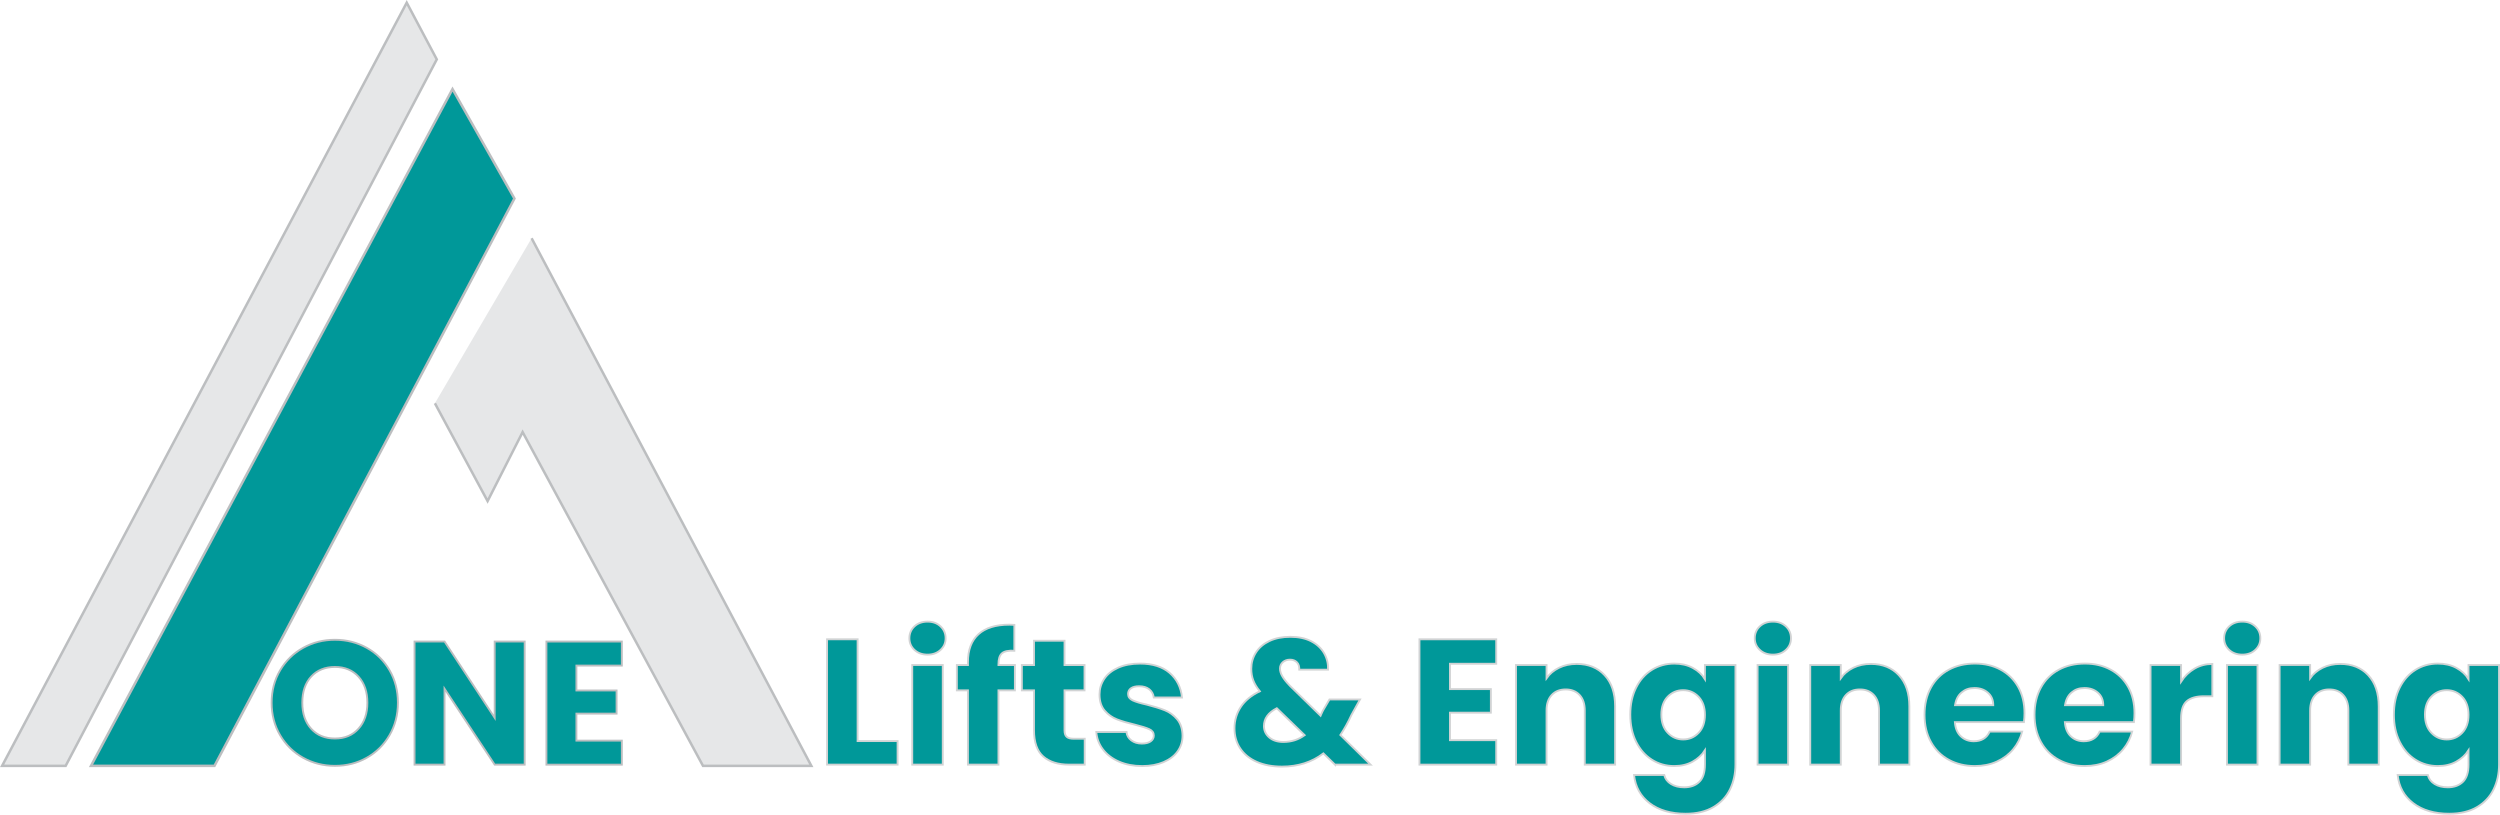
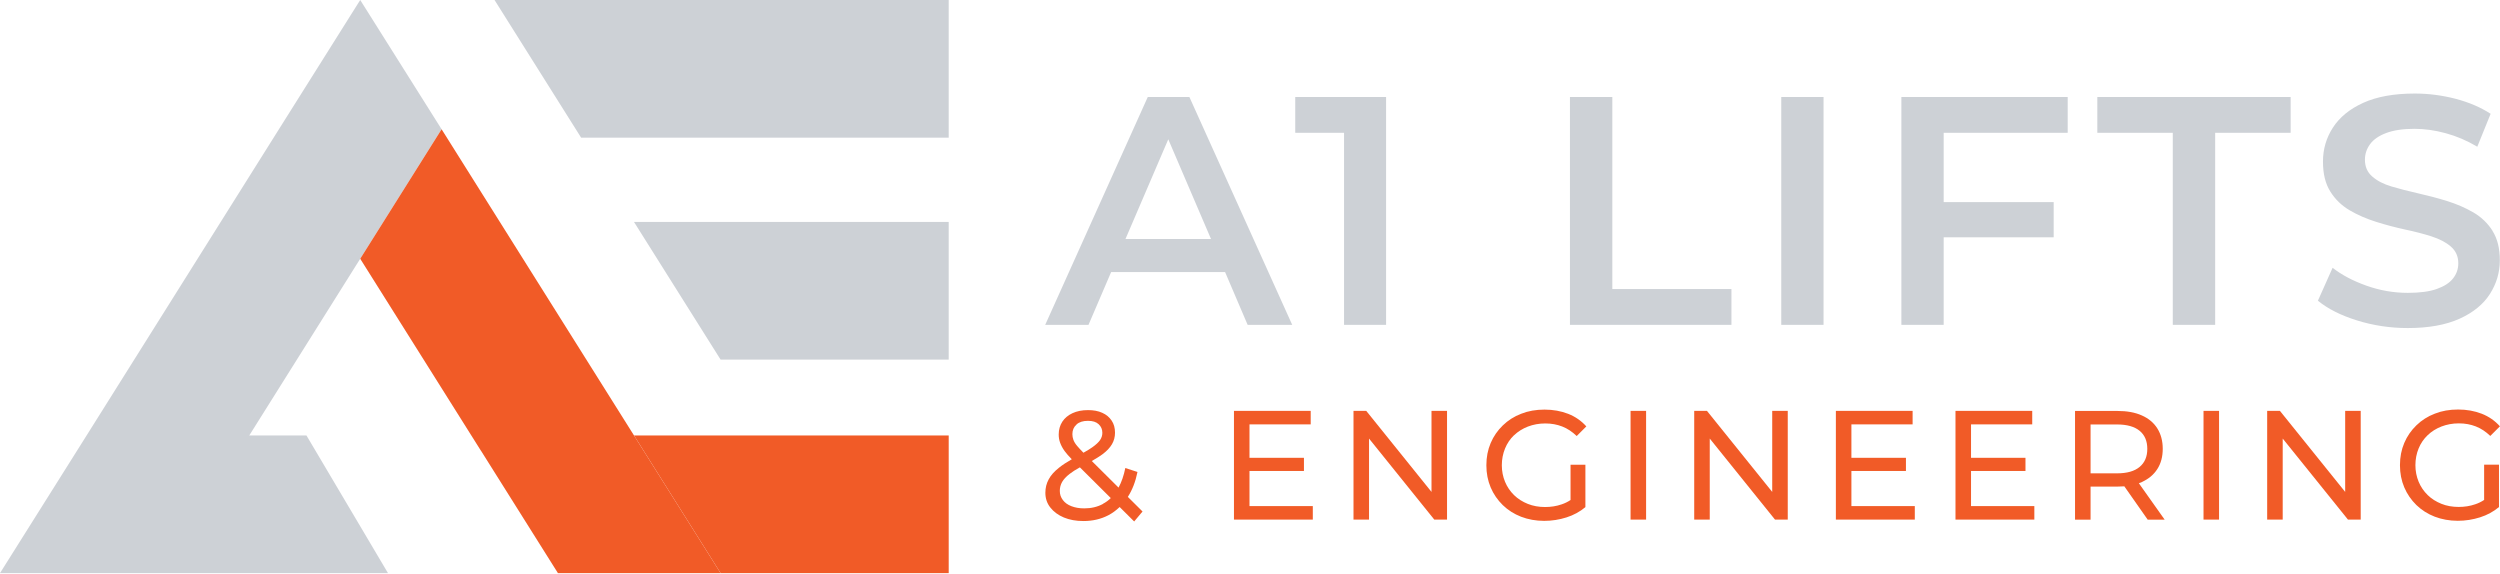
- <svg xmlns="http://www.w3.org/2000/svg" id="Layer_1" data-name="Layer 1" viewBox="0 0 1977.48 644.4">
+ <svg xmlns="http://www.w3.org/2000/svg" id="Layer_1" data-name="Layer 1" viewBox="0 0 296.14 67.89">
  <defs>
    <style>
      .cls-1 {
-         fill: #e6e7e8;
+         fill: #cdd1d6;
      }

-       .cls-1, .cls-2, .cls-3, .cls-4 {
-         stroke-miterlimit: 10;
+       .cls-1, .cls-2, .cls-3 {
+         stroke-width: 0px;
      }

-       .cls-1, .cls-2, .cls-4 {
-         stroke: #bcbec0;
-       }
- 
-       .cls-1, .cls-4 {
-         stroke-width: 2px;
-       }
- 
-       .cls-2, .cls-3 {
-         stroke-width: 1.5px;
-       }
- 
-       .cls-2, .cls-3, .cls-4 {
-         fill: #009899;
+       .cls-2 {
+         fill: none;
      }

      .cls-3 {
-         stroke: #d1d3d4;
+         fill: #f15b27;
      }
    </style>
  </defs>
-   <polygon class="cls-1" points="345.48 46.97 321.71 2.13 1.66 605.79 51.92 605.79 345.48 46.97" />
-   <polygon class="cls-4" points="406.91 157.04 357.94 70.46 71.98 605.79 169.65 605.79 406.91 157.04" />
-   <polyline class="cls-1" points="420.49 188.44 641.76 605.79 556.07 605.79 413.39 341.78 385.68 396.35 344 318.99" />
  <g>
-     <path class="cls-2" d="M239.76,599.4c-7.63-4.25-13.69-10.2-18.17-17.82-4.49-7.63-6.73-16.21-6.73-25.73s2.24-18.08,6.73-25.66c4.48-7.58,10.54-13.5,18.17-17.75s16.02-6.38,25.18-6.38,17.54,2.13,25.18,6.38c7.63,4.25,13.64,10.17,18.03,17.75,4.4,7.59,6.59,16.14,6.59,25.66s-2.22,18.1-6.66,25.73c-4.44,7.62-10.45,13.57-18.03,17.82-7.58,4.26-15.95,6.38-25.1,6.38-9.17.01-17.56-2.12-25.19-6.38ZM283.59,576.38c4.67-5.18,7.01-12.02,7.01-20.53s-2.34-15.47-7.01-20.6c-4.67-5.14-10.89-7.7-18.65-7.7s-14.13,2.54-18.8,7.63c-4.67,5.08-7.01,11.97-7.01,20.67s2.34,15.46,7.01,20.6,10.94,7.7,18.8,7.7,13.98-2.59,18.65-7.77Z" />
-     <path class="cls-2" d="M415.01,604.83h-23.72l-39.67-60.06v60.06h-23.72v-97.38h23.72l39.67,60.34v-60.34h23.72v97.38h0Z" />
-     <path class="cls-2" d="M455.94,526.46v19.7h31.76v18.31h-31.76v21.36h35.93v19.01h-59.65v-97.38h59.65v19.01h-35.93Z" />
+     <path class="cls-1" d="M135.96,11.49l-12.15,26.99h5.13l2.68-6.25h13.5l2.67,6.25h5.28l-12.18-26.99h-4.93ZM133.32,28.31l5.07-11.81,5.06,11.81h-10.13Z" />
+     <polygon class="cls-1" points="153.43 15.73 159.21 15.73 159.21 38.48 164.19 38.48 164.19 11.49 153.43 11.49 153.43 15.73" />
+     <polygon class="cls-1" points="190.99 11.49 185.97 11.49 185.97 38.48 205.1 38.48 205.1 34.24 190.99 34.24 190.99 11.49" />
+     <rect class="cls-1" x="211" y="11.49" width="5.01" height="26.99" />
+     <polygon class="cls-1" points="225.23 38.48 230.24 38.48 230.24 28.11 243.27 28.11 243.27 23.94 230.24 23.94 230.24 15.73 244.93 15.73 244.93 11.49 225.23 11.49 225.23 38.48" />
+     <polygon class="cls-1" points="248.44 15.73 257.38 15.73 257.38 38.48 262.4 38.48 262.4 15.73 271.34 15.73 271.34 11.49 248.44 11.49 248.44 15.73" />
+     <path class="cls-1" d="M295.27,27.36c-.58-.91-1.34-1.65-2.29-2.2-.95-.55-1.99-1-3.12-1.35-1.13-.35-2.28-.65-3.43-.91-1.16-.26-2.2-.53-3.14-.81-.94-.28-1.7-.67-2.28-1.18-.58-.5-.87-1.16-.87-1.99,0-.67.2-1.28.6-1.83.4-.55,1.03-1,1.91-1.33.87-.33,1.99-.5,3.36-.5,1.18,0,2.42.17,3.7.52,1.29.35,2.53.88,3.74,1.6l1.58-3.9c-1.18-.77-2.57-1.36-4.16-1.78-1.6-.41-3.2-.62-4.82-.62-2.47,0-4.5.37-6.11,1.1-1.61.73-2.8,1.71-3.59,2.93s-1.18,2.56-1.18,4.03.29,2.62.87,3.55,1.34,1.66,2.29,2.22,2,1.01,3.14,1.37,2.29.66,3.43.91c1.14.24,2.19.51,3.12.81s1.7.69,2.29,1.2.89,1.16.89,1.99c0,.67-.21,1.27-.62,1.79-.41.53-1.06.94-1.93,1.25-.87.31-2.02.46-3.43.46-1.67,0-3.3-.28-4.9-.85-1.6-.57-2.93-1.27-4.01-2.12l-1.74,3.9c1.16.95,2.69,1.73,4.61,2.33s3.93.91,6.03.91c2.47,0,4.51-.37,6.13-1.1,1.62-.73,2.82-1.71,3.6-2.93s1.18-2.55,1.18-3.99c0-1.42-.29-2.58-.87-3.49Z" />
  </g>
  <g>
-     <path class="cls-3" d="M678.35,586.17h31.63v18.64h-55.78v-99.14h24.15v80.5Z" />
-     <path class="cls-3" d="M723.33,514.08c-2.68-2.49-4.02-5.58-4.02-9.25s1.34-6.9,4.02-9.39,6.14-3.74,10.38-3.74,7.56,1.25,10.24,3.74c2.68,2.5,4.02,5.63,4.02,9.39s-1.34,6.76-4.02,9.25c-2.68,2.5-6.1,3.74-10.24,3.74-4.23,0-7.7-1.24-10.38-3.74ZM745.72,526.01v78.8h-24.15v-78.8h24.15Z" />
-     <path class="cls-3" d="M802.77,546.08h-12.99v58.75h-24.15v-58.75h-8.76v-20.05h8.76v-2.26c0-9.7,2.78-17.06,8.33-22.1,5.55-5.04,13.7-7.56,24.43-7.56,1.79,0,3.11.05,3.95.14v20.48c-4.61-.28-7.86.38-9.74,1.98-1.89,1.6-2.82,4.47-2.82,8.62v.71h12.99v20.04Z" />
-     <path class="cls-3" d="M857.99,584.34v20.48h-12.29c-8.76,0-15.58-2.14-20.48-6.42-4.9-4.28-7.34-11.27-7.34-20.97v-31.35h-9.6v-20.05h9.6v-19.21h24.15v19.21h15.82v20.05h-15.82v31.63c0,2.35.56,4.05,1.69,5.08,1.13,1.04,3.01,1.55,5.65,1.55h8.62Z" />
-     <path class="cls-3" d="M885.1,602.42c-5.37-2.35-9.6-5.58-12.71-9.67-3.11-4.1-4.85-8.69-5.22-13.77h23.87c.28,2.73,1.55,4.94,3.81,6.64,2.26,1.7,5.03,2.54,8.33,2.54,3.01,0,5.34-.59,6.99-1.76,1.65-1.18,2.47-2.71,2.47-4.59,0-2.26-1.18-3.93-3.53-5.01-2.35-1.08-6.17-2.28-11.44-3.6-5.65-1.32-10.36-2.71-14.12-4.17-3.77-1.46-7.02-3.76-9.74-6.92-2.73-3.15-4.1-7.42-4.1-12.78,0-4.52,1.25-8.64,3.74-12.36s6.17-6.66,11.02-8.83c4.85-2.17,10.61-3.25,17.3-3.25,9.88,0,17.68,2.45,23.37,7.34,5.69,4.9,8.97,11.39,9.82,19.49h-22.31c-.38-2.73-1.58-4.89-3.6-6.5-2.03-1.6-4.68-2.4-7.98-2.4-2.82,0-4.99.54-6.5,1.62s-2.26,2.57-2.26,4.45c0,2.26,1.2,3.95,3.6,5.09,2.4,1.13,6.14,2.26,11.23,3.39,5.84,1.51,10.59,2.99,14.26,4.45s6.9,3.81,9.67,7.06c2.78,3.25,4.21,7.61,4.31,13.06,0,4.61-1.29,8.73-3.88,12.36-2.59,3.63-6.31,6.47-11.16,8.54s-10.47,3.11-16.88,3.11c-6.88,0-13-1.18-18.36-3.53Z" />
-     <path class="cls-3" d="M1055.97,604.83l-9.18-8.9c-9.13,6.97-20.05,10.45-32.76,10.45-7.62,0-14.26-1.25-19.91-3.74s-10.01-6.02-13.06-10.59c-3.06-4.57-4.59-9.91-4.59-16.03s1.67-11.84,5.01-16.87c3.34-5.04,8.35-9.16,15.04-12.36-2.45-3.01-4.19-5.91-5.22-8.68-1.04-2.78-1.55-5.81-1.55-9.11,0-4.71,1.22-8.99,3.67-12.85,2.45-3.86,6-6.9,10.66-9.11s10.19-3.32,16.59-3.32,12,1.18,16.52,3.53c4.52,2.36,7.91,5.51,10.17,9.46s3.29,8.29,3.11,12.99h-22.74c.09-2.54-.54-4.49-1.91-5.86-1.37-1.36-3.18-2.05-5.44-2.05s-4.14.66-5.65,1.98-2.26,3.01-2.26,5.08.63,4.05,1.91,6.21c1.27,2.17,3.27,4.66,6,7.48l24.15,23.59c.19-.47.44-1.04.78-1.7.33-.66.68-1.41,1.06-2.26l5.23-8.9h24.15l-6.78,12.29c-2.54,5.56-5.46,10.83-8.76,15.82l23.87,23.44h-28.11ZM1031.97,581.51l-22.03-21.32c-6.78,3.48-10.17,8.19-10.17,14.12,0,3.58,1.39,6.57,4.17,8.97s6.52,3.6,11.23,3.6c6.3,0,11.9-1.79,16.8-5.37Z" />
-     <path class="cls-3" d="M1146.92,525.03v20.05h32.34v18.64h-32.34v21.75h36.58v19.35h-60.72v-99.14h60.72v19.35h-36.58Z" />
-     <path class="cls-3" d="M1269.29,534.13c5.51,5.98,8.26,14.19,8.26,24.64v46.04h-24.01v-42.79c0-5.27-1.37-9.37-4.1-12.29s-6.4-4.38-11.02-4.38-8.29,1.46-11.02,4.38-4.1,7.02-4.1,12.29v42.79h-24.15v-78.8h24.15v10.45c2.45-3.48,5.74-6.23,9.88-8.26,4.14-2.02,8.8-3.04,13.98-3.04,9.25.01,16.62,3,22.13,8.97Z" />
-     <path class="cls-3" d="M1338.91,528.27c4.19,2.26,7.41,5.22,9.67,8.9v-11.16h24.15v78.66c0,7.25-1.44,13.81-4.31,19.7-2.87,5.88-7.25,10.57-13.13,14.05-5.88,3.48-13.2,5.23-21.96,5.23-11.68,0-21.14-2.75-28.39-8.26s-11.39-12.97-12.43-22.38h23.87c.75,3.01,2.54,5.39,5.37,7.13,2.82,1.74,6.31,2.61,10.45,2.61,4.99,0,8.97-1.44,11.93-4.31,2.97-2.87,4.45-7.46,4.45-13.77v-11.16c-2.35,3.67-5.6,6.66-9.74,8.97-4.14,2.31-8.99,3.46-14.55,3.46-6.5,0-12.38-1.67-17.65-5.01s-9.44-8.1-12.5-14.26-4.59-13.3-4.59-21.39,1.53-15.2,4.59-21.32c3.06-6.12,7.23-10.83,12.5-14.12s11.16-4.94,17.65-4.94c5.56-.02,10.43,1.11,14.62,3.37ZM1343.57,551.15c-3.34-3.48-7.42-5.22-12.22-5.22s-8.87,1.72-12.22,5.15c-3.34,3.44-5.01,8.17-5.01,14.19s1.67,10.8,5.01,14.33c3.34,3.53,7.42,5.3,12.22,5.3s8.87-1.74,12.22-5.22c3.34-3.48,5.01-8.24,5.01-14.26s-1.67-10.78-5.01-14.27Z" />
-     <path class="cls-3" d="M1392.01,514.08c-2.68-2.49-4.02-5.58-4.02-9.25s1.34-6.9,4.02-9.39,6.15-3.74,10.38-3.74,7.55,1.25,10.24,3.74c2.68,2.5,4.02,5.63,4.02,9.39s-1.34,6.76-4.02,9.25c-2.68,2.5-6.1,3.74-10.24,3.74-4.24,0-7.7-1.24-10.38-3.74ZM1414.39,526.01v78.8h-24.15v-78.8h24.15Z" />
-     <path class="cls-3" d="M1502.02,534.13c5.51,5.98,8.26,14.19,8.26,24.64v46.04h-24.01v-42.79c0-5.27-1.37-9.37-4.1-12.29s-6.4-4.38-11.02-4.38-8.29,1.46-11.02,4.38-4.1,7.02-4.1,12.29v42.79h-24.15v-78.8h24.15v10.45c2.45-3.48,5.74-6.23,9.88-8.26,4.14-2.02,8.8-3.04,13.98-3.04,9.25.01,16.62,3,22.13,8.97Z" />
-     <path class="cls-3" d="M1600.94,571.21h-54.65c.37,4.9,1.95,8.64,4.73,11.23s6.19,3.88,10.24,3.88c6.02,0,10.21-2.54,12.57-7.63h25.7c-1.32,5.18-3.7,9.84-7.13,13.98-3.44,4.14-7.75,7.39-12.92,9.74-5.18,2.35-10.97,3.53-17.37,3.53-7.72,0-14.59-1.65-20.62-4.94-6.03-3.29-10.73-8-14.12-14.12s-5.08-13.27-5.08-21.47,1.67-15.35,5.01-21.47,8.02-10.83,14.05-14.12c6.02-3.29,12.94-4.94,20.76-4.94s14.41,1.6,20.34,4.8c5.93,3.2,10.57,7.77,13.91,13.7,3.34,5.93,5.01,12.85,5.01,20.76,0,2.26-.15,4.62-.43,7.07ZM1576.65,557.79c0-4.14-1.41-7.44-4.24-9.89-2.82-2.45-6.36-3.67-10.59-3.67s-7.46,1.18-10.24,3.53-4.5,5.7-5.15,10.03h30.22Z" />
-     <path class="cls-3" d="M1687.94,571.21h-54.65c.37,4.9,1.95,8.64,4.73,11.23s6.19,3.88,10.24,3.88c6.02,0,10.21-2.54,12.57-7.63h25.7c-1.32,5.18-3.7,9.84-7.13,13.98-3.44,4.14-7.75,7.39-12.92,9.74-5.18,2.35-10.97,3.53-17.37,3.53-7.72,0-14.59-1.65-20.62-4.94-6.03-3.29-10.73-8-14.12-14.12s-5.08-13.27-5.08-21.47,1.67-15.35,5.01-21.47,8.02-10.83,14.05-14.12c6.02-3.29,12.94-4.94,20.76-4.94s14.41,1.6,20.34,4.8c5.93,3.2,10.57,7.77,13.91,13.7,3.34,5.93,5.01,12.85,5.01,20.76,0,2.26-.15,4.62-.43,7.07ZM1663.65,557.79c0-4.14-1.41-7.44-4.24-9.89-2.82-2.45-6.36-3.67-10.59-3.67s-7.46,1.18-10.24,3.53-4.5,5.7-5.15,10.03h30.22Z" />
-     <path class="cls-3" d="M1735.81,528.91c4.24-2.49,8.94-3.74,14.12-3.74v25.56h-6.64c-6.03,0-10.55,1.3-13.56,3.88-3.01,2.59-4.52,7.13-4.52,13.63v36.58h-24.15v-78.8h24.15v13.13c2.83-4.33,6.36-7.75,10.6-10.24Z" />
-     <path class="cls-3" d="M1763.28,514.08c-2.68-2.49-4.02-5.58-4.02-9.25s1.34-6.9,4.02-9.39,6.14-3.74,10.38-3.74,7.55,1.25,10.24,3.74c2.68,2.5,4.02,5.63,4.02,9.39s-1.34,6.76-4.02,9.25c-2.68,2.5-6.1,3.74-10.24,3.74-4.24,0-7.7-1.24-10.38-3.74ZM1785.66,526.01v78.8h-24.15v-78.8h24.15Z" />
-     <path class="cls-3" d="M1873.29,534.13c5.51,5.98,8.26,14.19,8.26,24.64v46.04h-24.01v-42.79c0-5.27-1.37-9.37-4.1-12.29s-6.4-4.38-11.02-4.38-8.29,1.46-11.02,4.38-4.1,7.02-4.1,12.29v42.79h-24.15v-78.8h24.15v10.45c2.45-3.48,5.74-6.23,9.88-8.26,4.14-2.02,8.8-3.04,13.98-3.04,9.25.01,16.62,3,22.13,8.97Z" />
-     <path class="cls-3" d="M1942.91,528.27c4.19,2.26,7.41,5.22,9.67,8.9v-11.16h24.15v78.66c0,7.25-1.44,13.81-4.31,19.7-2.87,5.88-7.25,10.57-13.13,14.05-5.88,3.48-13.2,5.23-21.96,5.23-11.68,0-21.14-2.75-28.39-8.26s-11.39-12.97-12.43-22.38h23.87c.75,3.01,2.54,5.39,5.37,7.13,2.82,1.74,6.31,2.61,10.45,2.61,4.99,0,8.97-1.44,11.93-4.31,2.97-2.87,4.45-7.46,4.45-13.77v-11.16c-2.35,3.67-5.6,6.66-9.74,8.97-4.14,2.31-8.99,3.46-14.55,3.46-6.5,0-12.38-1.67-17.65-5.01s-9.44-8.1-12.5-14.26-4.59-13.3-4.59-21.39,1.53-15.2,4.59-21.32c3.06-6.12,7.23-10.83,12.5-14.12s11.16-4.94,17.65-4.94c5.56-.02,10.43,1.11,14.62,3.37ZM1947.57,551.15c-3.34-3.48-7.42-5.22-12.22-5.22s-8.87,1.72-12.22,5.15c-3.34,3.44-5.01,8.17-5.01,14.19s1.67,10.8,5.01,14.33c3.34,3.53,7.42,5.3,12.22,5.3s8.87-1.74,12.22-5.22c3.34-3.48,5.01-8.24,5.01-14.26.01-6.03-1.67-10.78-5.01-14.27Z" />
+     <path class="cls-3" d="M134.72,55.9l-1.42-.46c-.18.9-.45,1.67-.8,2.32l-3.17-3.15c.48-.27.9-.54,1.24-.78.53-.39.91-.8,1.15-1.21s.36-.87.36-1.36c0-.57-.13-1.04-.4-1.44s-.63-.71-1.11-.92c-.48-.22-1.04-.32-1.69-.32-.7,0-1.31.12-1.83.36-.52.24-.93.58-1.21,1.01s-.43.94-.43,1.52c0,.33.05.66.17.98s.29.65.53.98c.21.29.5.62.85.97-.59.34-1.1.67-1.51,1-.57.45-.98.91-1.23,1.39-.26.48-.39,1-.39,1.58,0,.66.19,1.25.59,1.75.39.5.93.9,1.6,1.18s1.45.42,2.32.42c1.09,0,2.07-.23,2.94-.68.5-.26.94-.59,1.35-.98l1.72,1.71.99-1.18-1.74-1.73c.53-.83.91-1.8,1.14-2.95ZM127.52,50.28c.32-.29.77-.43,1.35-.43s.98.13,1.27.4.44.6.44,1.02c0,.31-.09.59-.27.86-.18.26-.48.54-.9.84-.28.2-.64.42-1.07.66-.31-.32-.57-.59-.75-.81-.22-.26-.36-.5-.44-.72-.08-.22-.12-.44-.12-.67,0-.47.16-.85.49-1.14ZM130.66,59.69c-.66.36-1.4.53-2.23.53-.58,0-1.08-.09-1.52-.26-.44-.17-.77-.41-1.01-.73s-.36-.67-.36-1.08c0-.38.09-.73.27-1.05.18-.32.48-.64.89-.96.31-.24.72-.51,1.22-.78l3.66,3.64c-.28.28-.59.5-.93.68Z" />
+     <polygon class="cls-3" points="148.01 55.79 154.46 55.79 154.46 54.23 148.01 54.23 148.01 50.27 155.26 50.27 155.26 48.67 146.17 48.67 146.17 61.55 155.51 61.55 155.51 59.95 148.01 59.95 148.01 55.79" />
+     <polygon class="cls-3" points="169.57 58.27 161.84 48.67 160.33 48.67 160.33 61.55 162.17 61.55 162.17 51.95 169.9 61.55 171.41 61.55 171.41 48.67 169.57 48.67 169.57 58.27" />
+     <path class="cls-3" d="M179.35,51.56c.46-.44,1-.78,1.64-1.03.63-.24,1.31-.37,2.05-.37s1.39.12,2.01.36c.62.24,1.19.62,1.72,1.13l1.14-1.14c-.59-.66-1.31-1.16-2.15-1.49-.85-.33-1.78-.5-2.8-.5s-1.93.16-2.76.49c-.84.32-1.56.78-2.18,1.38s-1.1,1.29-1.44,2.09c-.34.8-.51,1.67-.51,2.63s.17,1.83.51,2.63c.34.8.82,1.49,1.43,2.09.61.59,1.34,1.06,2.17,1.38s1.75.49,2.74.49c.91,0,1.79-.14,2.64-.41s1.6-.68,2.24-1.22v-5.02h-1.76v4.18c-.33.22-.68.39-1.04.51-.63.22-1.29.32-1.98.32-.73,0-1.42-.12-2.04-.37s-1.17-.59-1.63-1.04c-.46-.45-.82-.98-1.07-1.58-.25-.61-.38-1.26-.38-1.96s.13-1.37.38-1.98c.25-.61.6-1.13,1.06-1.57Z" />
+     <rect class="cls-3" x="193.15" y="48.67" width="1.84" height="12.88" />
+     <polygon class="cls-3" points="209.93 58.27 202.2 48.67 200.69 48.67 200.69 61.55 202.53 61.55 202.53 51.95 210.26 61.55 211.77 61.55 211.77 48.67 209.93 48.67 209.93 58.27" />
+     <polygon class="cls-3" points="219.31 55.79 225.77 55.79 225.77 54.23 219.31 54.23 219.31 50.27 226.56 50.27 226.56 48.67 217.47 48.67 217.47 61.55 226.82 61.55 226.82 59.95 219.31 59.95 219.31 55.79" />
+     <polygon class="cls-3" points="233.48 55.79 239.93 55.79 239.93 54.23 233.48 54.23 233.48 50.27 240.73 50.27 240.73 48.67 231.64 48.67 231.64 61.55 240.98 61.55 240.98 59.95 233.48 59.95 233.48 55.79" />
+     <path class="cls-3" d="M253.71,57.1c.8-.36,1.41-.87,1.84-1.54.43-.67.64-1.47.64-2.4s-.22-1.74-.64-2.41-1.04-1.19-1.84-1.54c-.8-.36-1.76-.53-2.89-.53h-5.02v12.88h1.84v-3.92h3.18c.28,0,.55-.01.82-.03l2.77,3.95h2.01l-3.06-4.32c.12-.05.24-.08.36-.13ZM250.77,56.07h-3.13v-5.79h3.13c1.18,0,2.07.25,2.68.75.61.5.91,1.21.91,2.14s-.3,1.63-.91,2.14c-.61.51-1.5.76-2.68.76Z" />
+     <rect class="cls-3" x="261.02" y="48.67" width="1.84" height="12.88" />
+     <polygon class="cls-3" points="277.8 58.27 270.07 48.67 268.56 48.67 268.56 61.55 270.4 61.55 270.4 51.95 278.13 61.55 279.64 61.55 279.64 48.67 277.8 48.67 277.8 58.27" />
+     <path class="cls-3" d="M294.26,59.22c-.33.22-.68.39-1.04.51-.63.22-1.29.32-1.98.32-.73,0-1.42-.12-2.04-.37s-1.17-.59-1.63-1.04c-.46-.45-.82-.98-1.07-1.58-.25-.61-.38-1.26-.38-1.96s.13-1.37.38-1.98c.25-.61.61-1.13,1.07-1.57.46-.44,1-.78,1.64-1.03.63-.24,1.31-.37,2.05-.37s1.39.12,2.01.36c.62.24,1.19.62,1.72,1.13l1.14-1.14c-.59-.66-1.31-1.16-2.15-1.49-.85-.33-1.78-.5-2.8-.5s-1.93.16-2.76.49c-.84.32-1.56.78-2.18,1.38s-1.1,1.29-1.44,2.09c-.34.8-.51,1.67-.51,2.63s.17,1.83.51,2.63c.34.8.82,1.49,1.43,2.09.61.59,1.34,1.06,2.17,1.38s1.75.49,2.74.49c.91,0,1.79-.14,2.64-.41s1.6-.68,2.24-1.22v-5.02h-1.76v4.18h0Z" />
+   </g>
+   <g>
+     <polygon class="cls-1" points="36.3 51.58 45.96 67.89 0 67.89 10.26 51.58 33.04 15.31 42.67 0 52.31 15.31 42.67 30.65 29.53 51.58 36.3 51.58" />
+     <line class="cls-2" x1="66.09" y1="67.89" x2="57.01" y2="53.43" />
+     <polygon class="cls-3" points="112.38 51.58 112.38 67.89 85.36 67.89 75.1 51.58 112.38 51.58" />
+     <polygon class="cls-1" points="112.38 26.29 112.38 42.6 85.36 42.6 75.1 26.29 112.38 26.29" />
+     <polygon class="cls-1" points="112.38 0 112.38 16.31 68.84 16.31 58.58 0 112.38 0" />
+     <polygon class="cls-3" points="85.36 67.89 66.09 67.89 57 53.43 56.93 53.33 42.67 30.65 52.31 15.31 75.1 51.58 85.36 67.89" />
  </g>
</svg>
